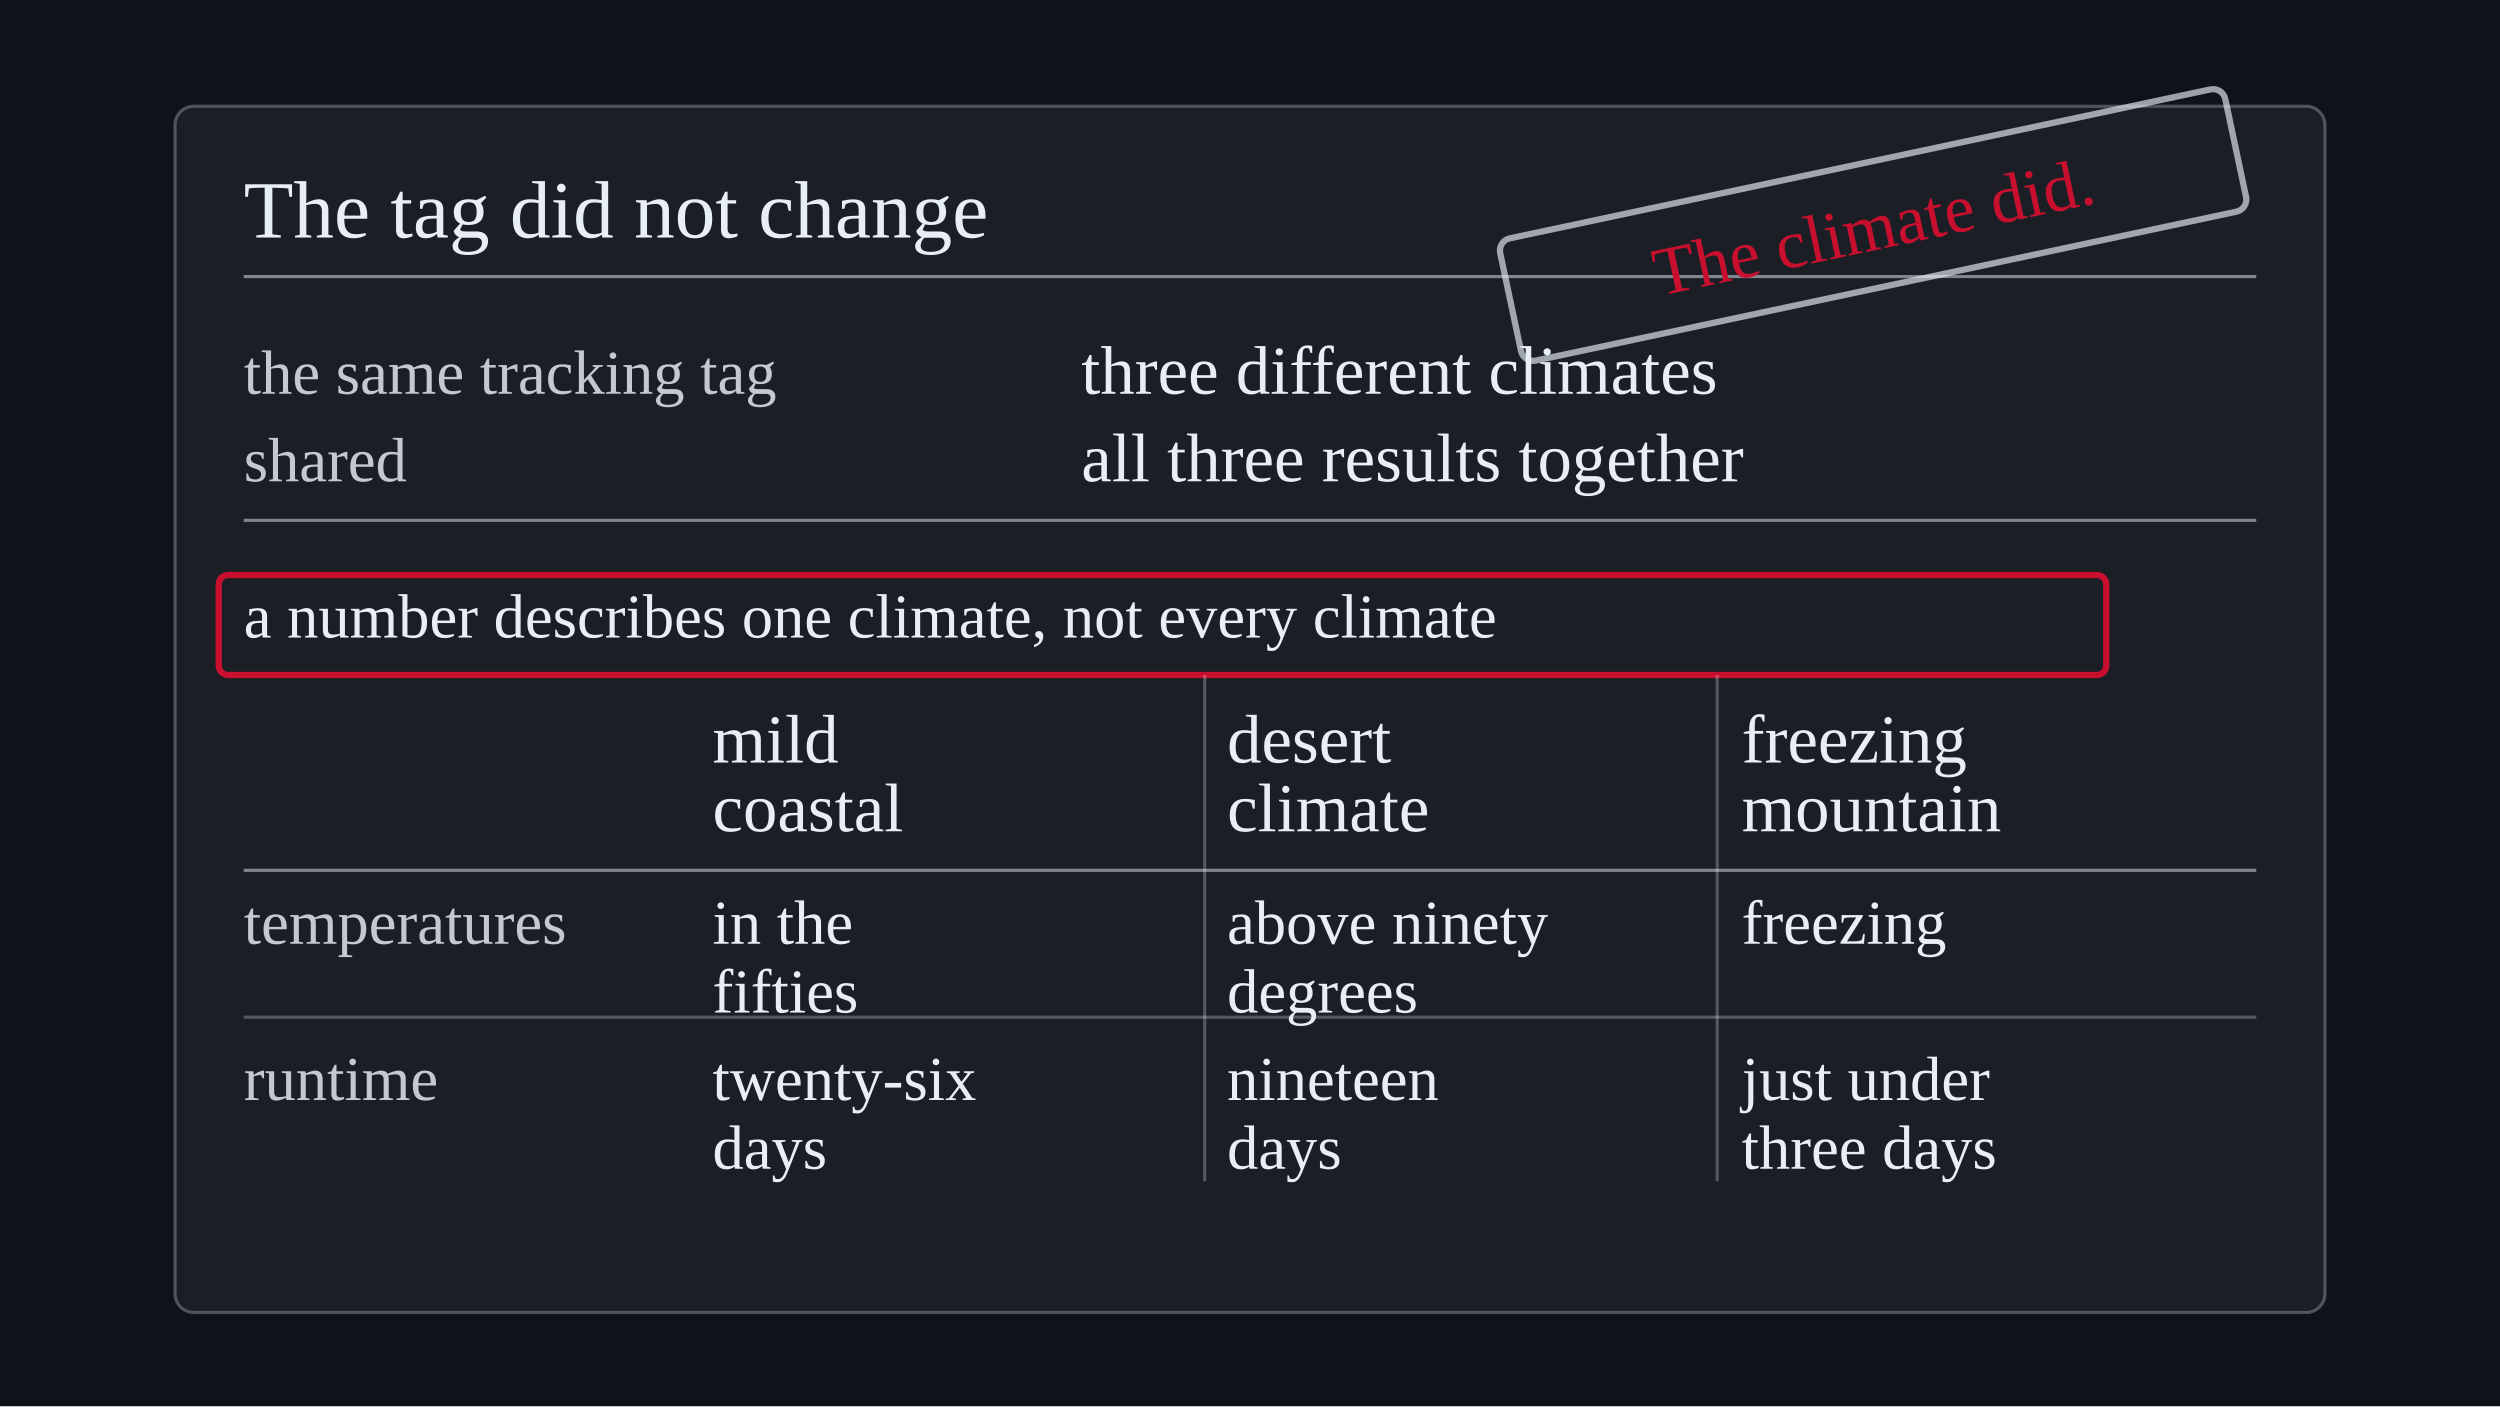
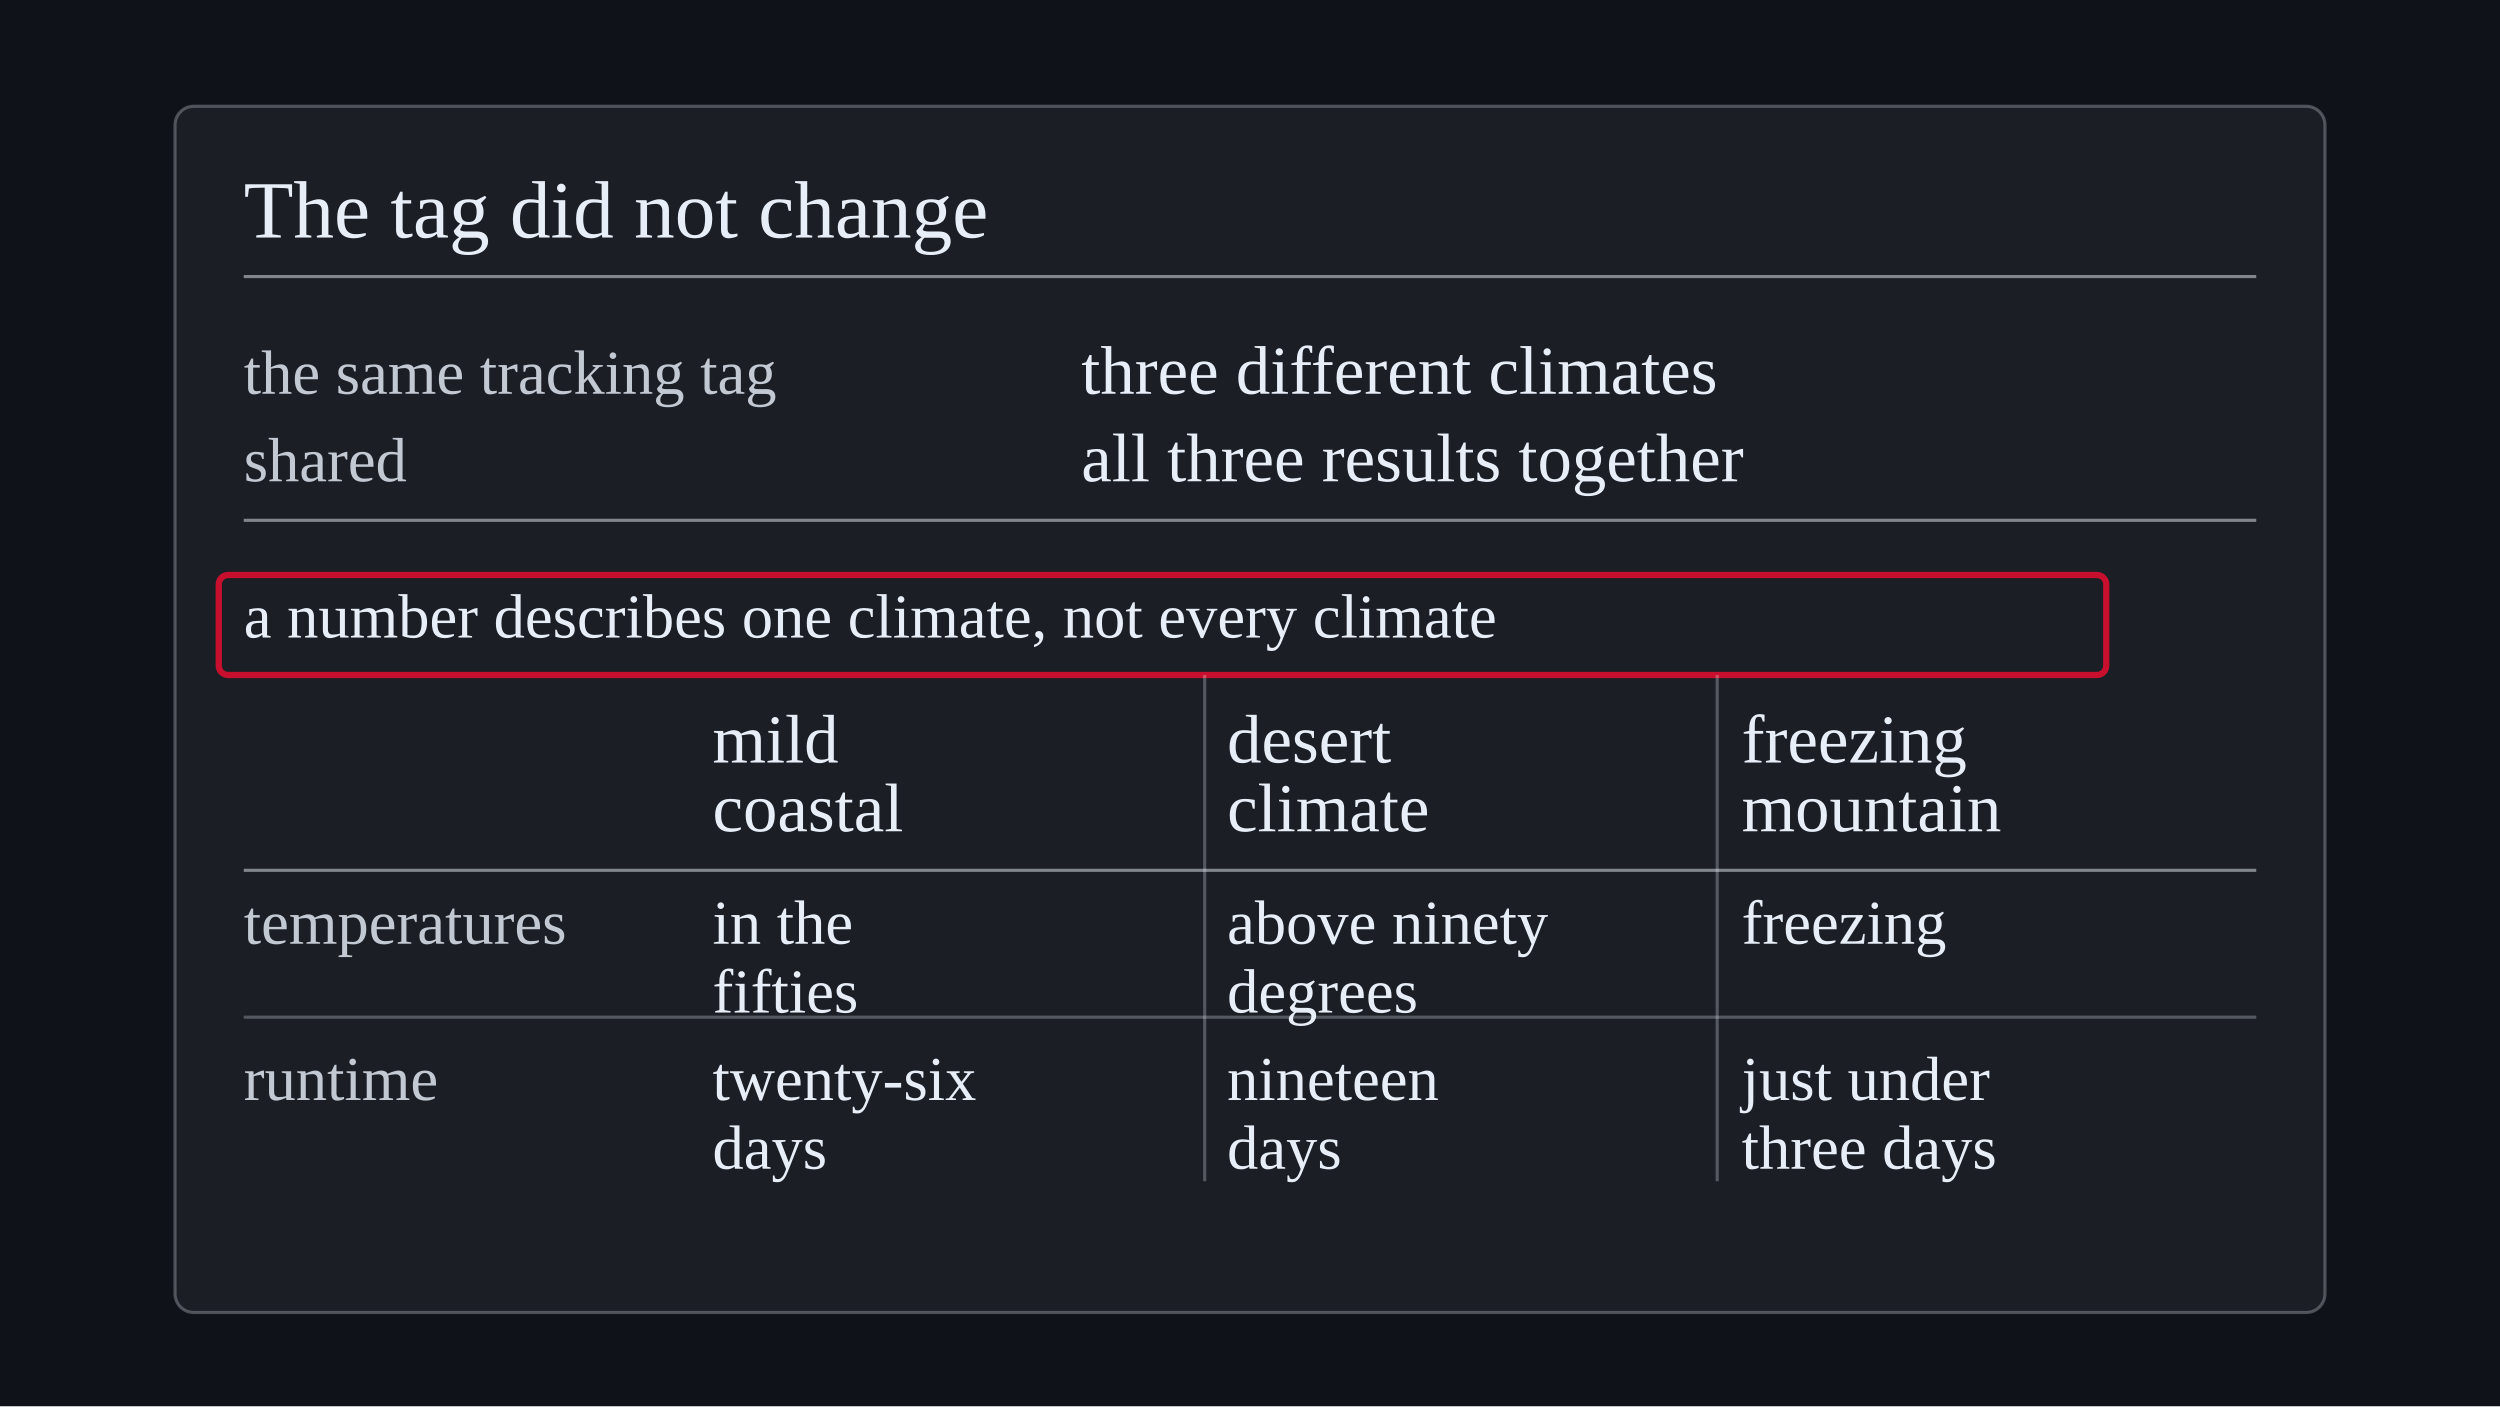
<svg xmlns="http://www.w3.org/2000/svg" width="800" height="450" viewBox="0 0 800 450" role="img">
  <rect x="0" y="0" width="800" height="450" fill="#0f1218" />
  <rect x="56" y="34" width="688" height="386" fill="rgba(232,238,247,0.06)" stroke="rgba(232,238,247,0.28)" stroke-width="1" rx="6" />
  <text x="78" y="76" font-size="26" fill="#e8eef7">The tag did not change</text>
  <line x1="78" y1="88.5" x2="722" y2="88.5" stroke="rgba(232,238,247,0.5)" stroke-width="1" />
  <text x="78" y="126" font-size="20" fill="#e8eef7" fill-opacity="0.82">the same tracking tag</text>
  <text x="346" y="126" font-size="22" fill="#e8eef7">three different climates</text>
  <text x="78" y="154" font-size="20" fill="#e8eef7" fill-opacity="0.82">shared</text>
  <text x="346" y="154" font-size="22" fill="#e8eef7">all three results together</text>
  <line x1="78" y1="166.5" x2="722" y2="166.5" stroke="rgba(232,238,247,0.5)" stroke-width="1" />
  <rect x="70" y="184" width="604" height="32" fill="none" stroke="#c8102e" stroke-width="2" rx="3" data-emphasis="box" />
  <text x="78" y="204" font-size="20" fill="#e8eef7">a number describes one climate, not every climate</text>
  <text x="228" y="244" font-size="22" fill="#e8eef7">
    <tspan x="228" dy="0">mild</tspan>
    <tspan x="228" dy="22">coastal</tspan>
  </text>
  <text x="392.67" y="244" font-size="22" fill="#e8eef7">
    <tspan x="392.67" dy="0">desert</tspan>
    <tspan x="392.67" dy="22">climate</tspan>
  </text>
  <line x1="385.5" y1="216" x2="385.5" y2="378" stroke="rgba(232,238,247,0.28)" stroke-width="1" />
  <text x="557.33" y="244" font-size="22" fill="#e8eef7">
    <tspan x="557.33" dy="0">freezing</tspan>
    <tspan x="557.33" dy="22">mountain</tspan>
  </text>
  <line x1="549.5" y1="216" x2="549.5" y2="378" stroke="rgba(232,238,247,0.28)" stroke-width="1" />
  <line x1="78" y1="278.5" x2="722" y2="278.5" stroke="rgba(232,238,247,0.5)" stroke-width="1" />
  <text x="78" y="302" font-size="20" fill="#e8eef7" fill-opacity="0.82">
    <tspan x="78" dy="0">temperatures</tspan>
  </text>
  <text x="228" y="302" font-size="20" fill="#e8eef7">
    <tspan x="228" dy="0">in the</tspan>
    <tspan x="228" dy="22">fifties</tspan>
  </text>
  <text x="392.67" y="302" font-size="20" fill="#e8eef7">
    <tspan x="392.67" dy="0">above ninety</tspan>
    <tspan x="392.67" dy="22">degrees</tspan>
  </text>
  <text x="557.33" y="302" font-size="20" fill="#e8eef7">
    <tspan x="557.33" dy="0">freezing</tspan>
  </text>
  <line x1="78" y1="325.5" x2="722" y2="325.5" stroke="rgba(232,238,247,0.28)" stroke-width="1" />
  <text x="78" y="352" font-size="20" fill="#e8eef7" fill-opacity="0.82">
    <tspan x="78" dy="0">runtime</tspan>
  </text>
  <text x="228" y="352" font-size="20" fill="#e8eef7">
    <tspan x="228" dy="0">twenty-six</tspan>
    <tspan x="228" dy="22">days</tspan>
  </text>
  <text x="392.67" y="352" font-size="20" fill="#e8eef7">
    <tspan x="392.67" dy="0">nineteen</tspan>
    <tspan x="392.67" dy="22">days</tspan>
  </text>
  <text x="557.33" y="352" font-size="20" fill="#e8eef7">
    <tspan x="557.33" dy="0">just under</tspan>
    <tspan x="557.33" dy="22">three days</tspan>
  </text>
-   <g transform="rotate(-12 599.4 72)">
-     <rect x="480.8" y="52" width="237.2" height="40" fill="none" stroke="rgba(232,238,247,0.65)" stroke-width="2" rx="4" data-stamp="1" />
-     <text x="599.4" y="80" font-size="22" fill="#c8102e" text-anchor="middle">The climate did.</text>
-   </g>
</svg>
